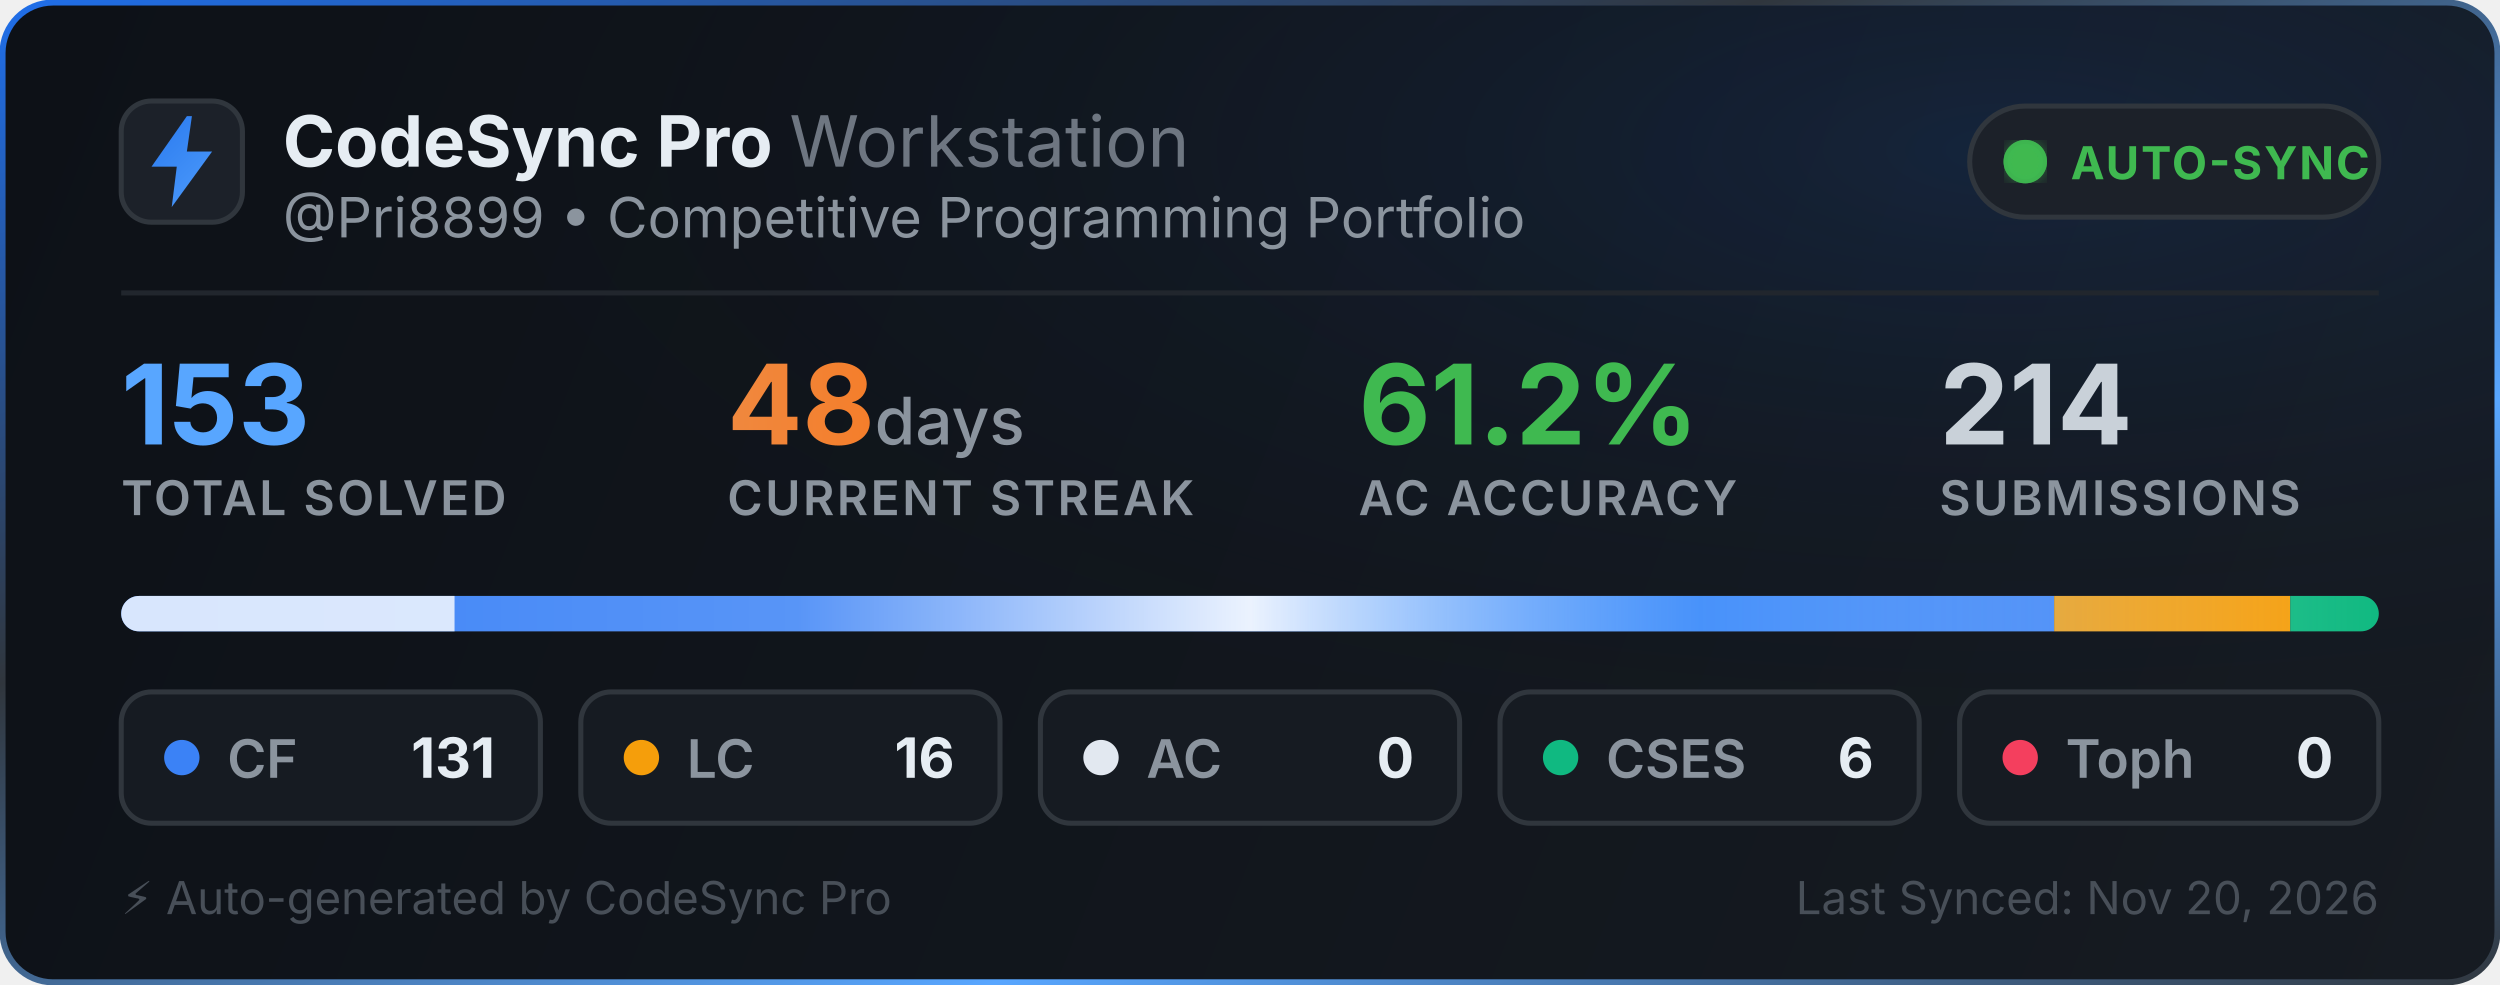
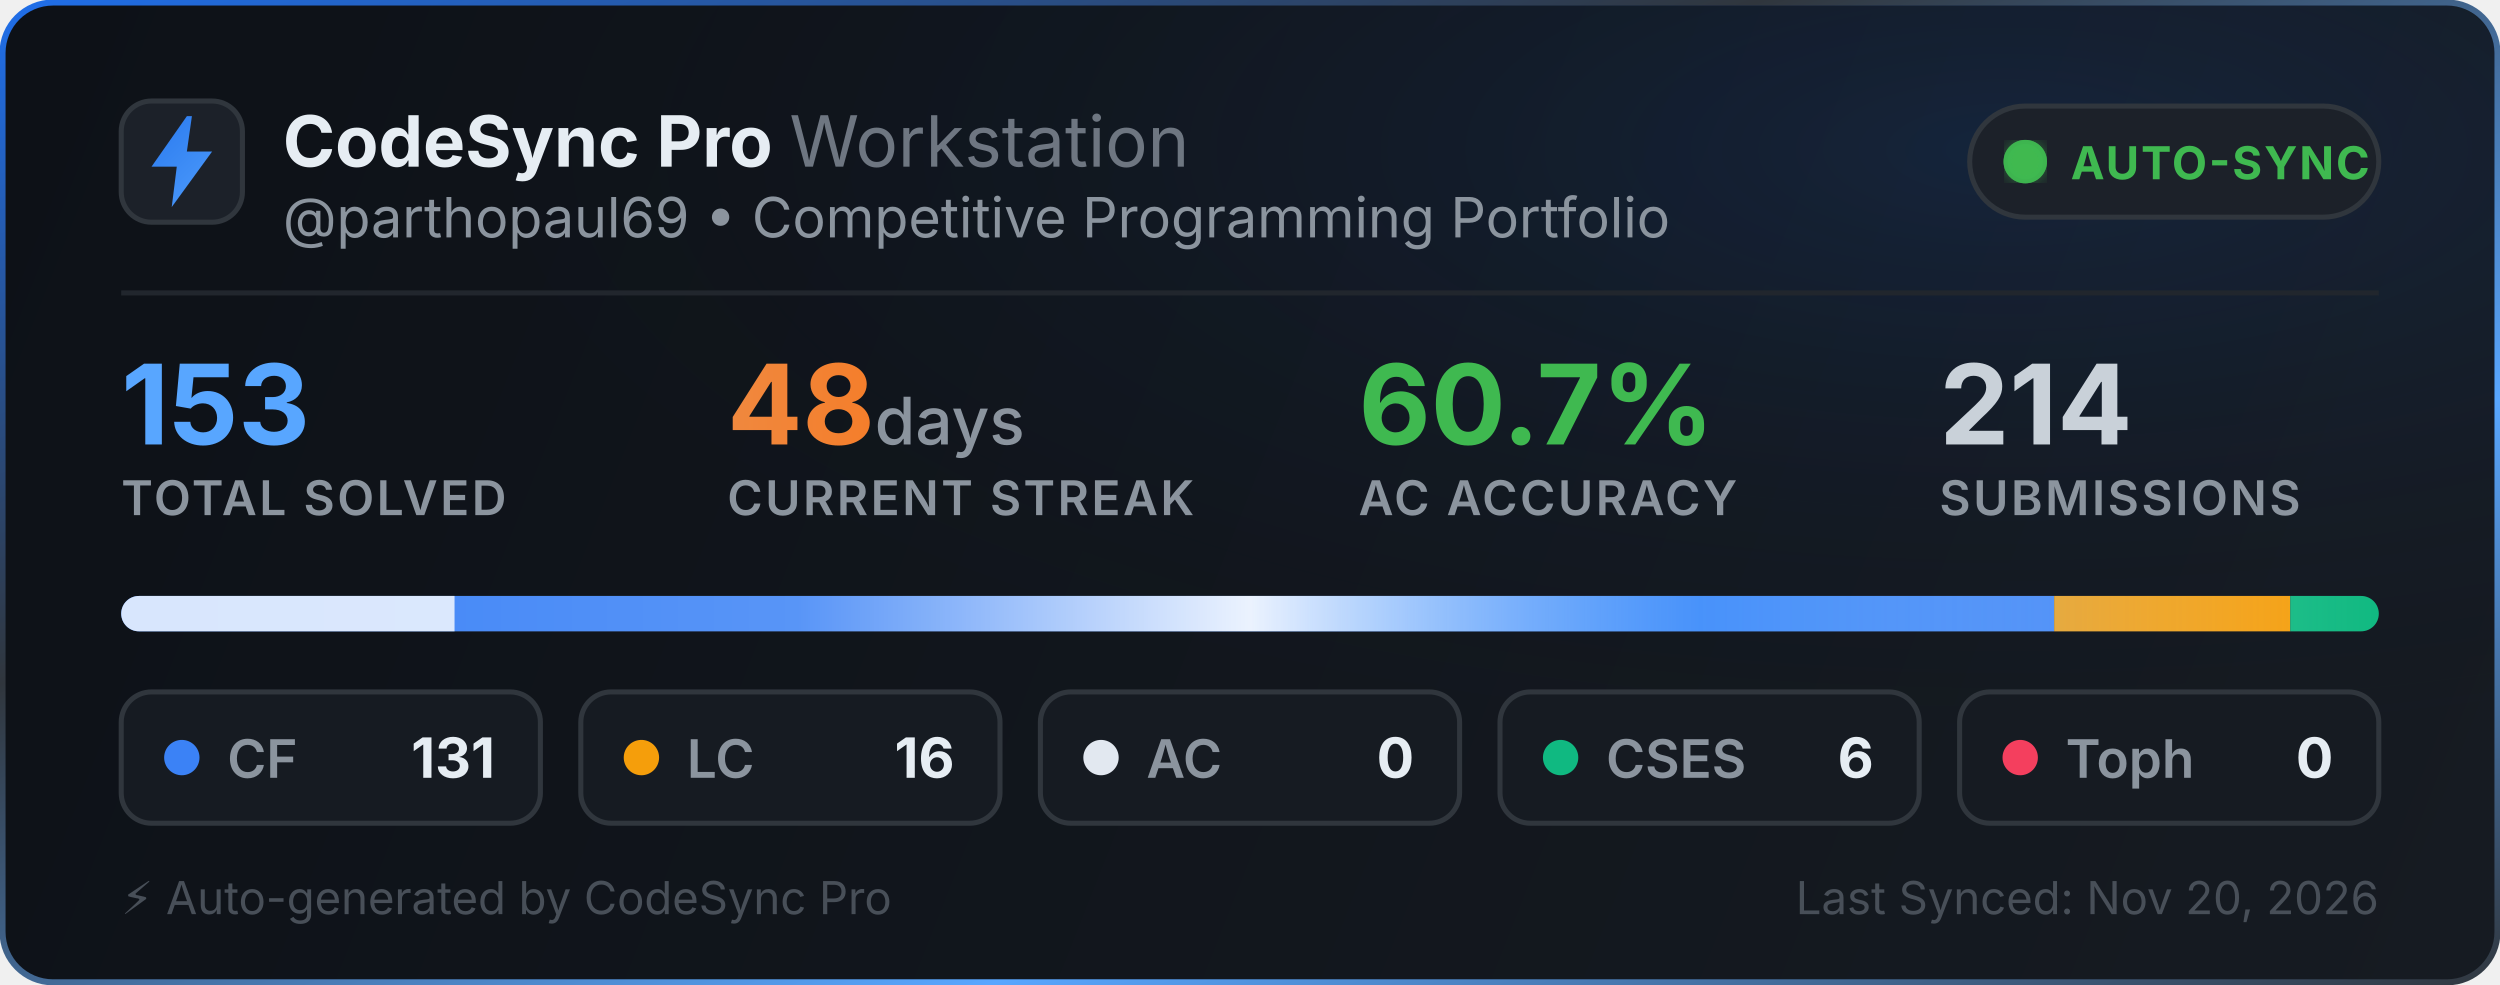
<svg xmlns="http://www.w3.org/2000/svg" width="495" height="195" viewBox="0 0 495 195" fill="none">
  <defs>
    <linearGradient id="bg" x1="0" y1="0" x2="495" y2="195" gradientUnits="userSpaceOnUse">
      <stop offset="0%" stop-color="#0d1117" />
      <stop offset="100%" stop-color="#161b22" />
    </linearGradient>
    <linearGradient id="border-flow" x1="0%" y1="0%" x2="100%" y2="100%">
      <stop offset="0%" stop-color="#1f6feb">
        <animate attributeName="stop-color" values="#1f6feb; #58a6ff; #3fb950; #1f6feb" dur="6s" repeatCount="indefinite" />
      </stop>
      <stop offset="35%" stop-color="#30363d">
        <animate attributeName="stop-color" values="#30363d; #1f6feb; #30363d; #30363d" dur="6s" repeatCount="indefinite" />
      </stop>
      <stop offset="70%" stop-color="#58a6ff">
        <animate attributeName="stop-color" values="#58a6ff; #3fb950; #1f6feb; #58a6ff" dur="6s" repeatCount="indefinite" />
      </stop>
      <stop offset="100%" stop-color="#30363d">
        <animate attributeName="stop-color" values="#30363d; #30363d; #58a6ff; #30363d" dur="6s" repeatCount="indefinite" />
      </stop>
    </linearGradient>
    <radialGradient id="aurora" cx="80%" cy="15%" r="65%">
      <stop offset="0%" stop-color="#1f6feb" stop-opacity="0.14">
        <animate attributeName="stop-opacity" values="0.06; 0.22; 0.06" dur="3.5s" repeatCount="indefinite" />
      </stop>
      <stop offset="100%" stop-color="#0d1117" stop-opacity="0" />
    </radialGradient>
    <linearGradient id="icon-grad" x1="0" y1="0" x2="24" y2="24" gradientUnits="userSpaceOnUse">
      <stop offset="0%" stop-color="#1f6feb">
        <animate attributeName="stop-color" values="#1f6feb; #58a6ff; #388bfd; #1f6feb" dur="2.5s" repeatCount="indefinite" />
      </stop>
      <stop offset="100%" stop-color="#58a6ff">
        <animate attributeName="stop-color" values="#58a6ff; #79c0ff; #1f6feb; #58a6ff" dur="2.5s" repeatCount="indefinite" />
      </stop>
    </linearGradient>
    <linearGradient id="streak-flame" x1="0%" y1="0%" x2="100%" y2="0%">
      <stop offset="0%" stop-color="#f0883e">
        <animate attributeName="stop-color" values="#f0883e; #ff7b72; #f97316; #f0883e" dur="2.2s" repeatCount="indefinite" />
      </stop>
      <stop offset="100%" stop-color="#f97316">
        <animate attributeName="stop-color" values="#f97316; #f0883e; #ff7b72; #f97316" dur="2.2s" repeatCount="indefinite" />
      </stop>
    </linearGradient>
    <linearGradient id="laser-sweep" x1="0%" y1="0%" x2="100%" y2="0%">
      <stop offset="0%" stop-color="#ffffff" stop-opacity="0" />
      <stop offset="30%" stop-color="#ffffff" stop-opacity="0.15" />
      <stop offset="50%" stop-color="#ffffff" stop-opacity="0.9" />
      <stop offset="70%" stop-color="#58a6ff" stop-opacity="0.45" />
      <stop offset="100%" stop-color="#ffffff" stop-opacity="0" />
      <animate attributeName="x1" values="-150%; 150%" dur="2.4s" repeatCount="indefinite" />
      <animate attributeName="x2" values="-50%; 250%" dur="2.4s" repeatCount="indefinite" />
    </linearGradient>
    <clipPath id="bar-clip">
      <rect x="24" y="118" width="447" height="7" rx="3.5" />
    </clipPath>
    <filter id="glow">
      <feGaussianBlur stdDeviation="2" result="blur" />
      <feMerge>
        <feMergeNode in="blur" />
        <feMergeNode in="SourceGraphic" />
      </feMerge>
    </filter>
  </defs>
  <style>
    .title { font-family: -apple-system, BlinkMacSystemFont, "Segoe UI", Inter, Helvetica, Arial, sans-serif; font-size: 14px; font-weight: 700; fill: #e6edf3; }
    .subtitle { font-family: -apple-system, BlinkMacSystemFont, "Segoe UI", Inter, Helvetica, Arial, sans-serif; font-size: 11px; fill: #8b949e; }
    .stat-val { font-family: -apple-system, BlinkMacSystemFont, "Segoe UI", Inter, Helvetica, Arial, sans-serif; font-weight: 700; }
    .stat-lbl { font-family: -apple-system, BlinkMacSystemFont, "Segoe UI", Inter, Helvetica, Arial, sans-serif; font-size: 9.5px; font-weight: 600; fill: #8b949e; letter-spacing: 0.5px; }
  </style>
  <rect x="0.5" y="0.5" width="494" height="194" rx="10" fill="url(#bg)" stroke="url(#border-flow)" stroke-width="1.2" />
  <rect x="1" y="1" width="493" height="193" rx="10" fill="url(#aurora)" pointer-events="none" />
  <g transform="translate(24, 20)">
    <rect width="24" height="24" rx="6" fill="#1c2129" stroke="#30363d" stroke-width="1" />
    <path d="M13 3L6 13h5l-1 8 8-11h-5l1-7z" fill="url(#icon-grad)" />
  </g>
  <g>
    <text x="56" y="33" class="title">CodeSync Pro <tspan font-weight="400" fill="#6e7681">Workstation</tspan>
    </text>
-     <text x="56" y="47" class="subtitle">@Pri8899 • Competitive Programming Portfolio</text>
+     <text x="56" y="47" class="subtitle">@parthopaul69 • Competitive Programming Portfolio</text>
  </g>
  <g transform="translate(390, 21)">
    <rect width="81" height="22" rx="11" fill="#1c2129" stroke="#30363d" stroke-width="1" />
    <circle cx="11" cy="11" r="3.5" fill="#3fb950" filter="url(#glow)" />
    <circle cx="11" cy="11" r="3.5" fill="none" stroke="#3fb950" stroke-width="1.6" opacity="0.8">
      <animate attributeName="r" values="3.5; 10" dur="2s" repeatCount="indefinite" />
      <animate attributeName="opacity" values="0.85; 0" dur="2s" repeatCount="indefinite" />
      <animate attributeName="stroke-width" values="1.6; 0.2" dur="2s" repeatCount="indefinite" />
    </circle>
    <circle cx="11" cy="11" r="3.5" fill="none" stroke="#3fb950" stroke-width="1.6" opacity="0.8">
      <animate attributeName="r" values="3.5; 10" dur="2s" begin="1s" repeatCount="indefinite" />
      <animate attributeName="opacity" values="0.85; 0" dur="2s" begin="1s" repeatCount="indefinite" />
      <animate attributeName="stroke-width" values="1.6; 0.2" dur="2s" begin="1s" repeatCount="indefinite" />
    </circle>
    <text x="20" y="14.5" font-family="-apple-system, BlinkMacSystemFont, Segoe UI, Inter, Helvetica, Arial, sans-serif" font-size="9" font-weight="700" fill="#3fb950" letter-spacing="0.4px">AUTO-SYNC</text>
  </g>
  <line x1="24" y1="58" x2="471" y2="58" stroke="#21262d" stroke-width="1" />
  <g transform="translate(24, 68)">
    <g>
      <text x="0" y="20" class="stat-val" font-size="22" fill="#58a6ff">153</text>
      <text x="0" y="34" class="stat-lbl">TOTAL SOLVED</text>
    </g>
    <g>
      <text x="120" y="20" class="stat-val" font-size="22" fill="url(#streak-flame)">48<tspan font-size="13" font-weight="500" fill="#8b949e"> days</tspan>
      </text>
      <text x="120" y="34" class="stat-lbl">CURRENT STREAK</text>
    </g>
    <g>
-       <text x="245" y="20" class="stat-val" font-size="22" fill="#3fb950">61.2%</text>
+       <text x="245" y="20" class="stat-val" font-size="22" fill="#3fb950">60.7%</text>
      <text x="245" y="34" class="stat-lbl">AC ACCURACY</text>
    </g>
    <g>
      <text x="360" y="20" class="stat-val" font-size="22" fill="#c9d1d9">214</text>
      <text x="360" y="34" class="stat-lbl">SUBMISSIONS</text>
    </g>
  </g>
  <g>
    <rect x="24" y="118" width="447" height="7" rx="3.5" fill="#21262d" />
    <g clip-path="url(#bar-clip)">
      <rect x="24" y="118" width="382.725" height="7" fill="#3b82f6" />
      <rect x="406.725" y="118" width="46.745" height="7" fill="#f59e0b" />
      <rect x="453.471" y="118" width="17.529" height="7" fill="#10b981" />
      <rect x="24" y="118" width="447" height="7" fill="url(#laser-sweep)" />
      <rect y="118" width="90" height="7" fill="#ffffff" fill-opacity="0.8">
        <animate attributeName="x" values="-66; 471; -66" dur="2.8s" repeatCount="indefinite" />
      </rect>
    </g>
  </g>
  <g transform="translate(24, 137)">
    <rect width="83" height="26" rx="6" fill="#161b22" stroke="#30363d" stroke-width="1" />
    <circle cx="12" cy="13" r="3.5" fill="#3b82f6">
      <animate attributeName="r" values="3.0; 4.3; 3.0" dur="2s" repeatCount="indefinite" />
      <animate attributeName="opacity" values="0.75; 1; 0.75" dur="2s" repeatCount="indefinite" />
    </circle>
    <text x="21" y="17" font-family="-apple-system, BlinkMacSystemFont, Segoe UI, Inter, Helvetica, Arial, sans-serif" font-size="10.5" font-weight="600" fill="#8b949e">CF</text>
    <text x="74" y="17" text-anchor="end" font-family="-apple-system, BlinkMacSystemFont, Segoe UI, Inter, Helvetica, Arial, sans-serif" font-size="11" font-weight="700" fill="#e6edf3">131</text>
  </g>
  <g transform="translate(115, 137)">
    <rect width="83" height="26" rx="6" fill="#161b22" stroke="#30363d" stroke-width="1" />
    <circle cx="12" cy="13" r="3.5" fill="#f59e0b">
      <animate attributeName="r" values="3.0; 4.3; 3.0" dur="2.25s" repeatCount="indefinite" />
      <animate attributeName="opacity" values="0.75; 1; 0.75" dur="2.25s" repeatCount="indefinite" />
    </circle>
    <text x="21" y="17" font-family="-apple-system, BlinkMacSystemFont, Segoe UI, Inter, Helvetica, Arial, sans-serif" font-size="10.5" font-weight="600" fill="#8b949e">LC</text>
    <text x="74" y="17" text-anchor="end" font-family="-apple-system, BlinkMacSystemFont, Segoe UI, Inter, Helvetica, Arial, sans-serif" font-size="11" font-weight="700" fill="#e6edf3">16</text>
  </g>
  <g transform="translate(206, 137)">
    <rect width="83" height="26" rx="6" fill="#161b22" stroke="#30363d" stroke-width="1" />
    <circle cx="12" cy="13" r="3.5" fill="#e2e8f0">
      <animate attributeName="r" values="3.0; 4.3; 3.0" dur="2.5s" repeatCount="indefinite" />
      <animate attributeName="opacity" values="0.75; 1; 0.75" dur="2.5s" repeatCount="indefinite" />
    </circle>
    <text x="21" y="17" font-family="-apple-system, BlinkMacSystemFont, Segoe UI, Inter, Helvetica, Arial, sans-serif" font-size="10.5" font-weight="600" fill="#8b949e">AC</text>
    <text x="74" y="17" text-anchor="end" font-family="-apple-system, BlinkMacSystemFont, Segoe UI, Inter, Helvetica, Arial, sans-serif" font-size="11" font-weight="700" fill="#e6edf3">0</text>
  </g>
  <g transform="translate(297, 137)">
    <rect width="83" height="26" rx="6" fill="#161b22" stroke="#30363d" stroke-width="1" />
    <circle cx="12" cy="13" r="3.5" fill="#10b981">
      <animate attributeName="r" values="3.0; 4.3; 3.0" dur="2.75s" repeatCount="indefinite" />
      <animate attributeName="opacity" values="0.75; 1; 0.75" dur="2.75s" repeatCount="indefinite" />
    </circle>
    <text x="21" y="17" font-family="-apple-system, BlinkMacSystemFont, Segoe UI, Inter, Helvetica, Arial, sans-serif" font-size="10.5" font-weight="600" fill="#8b949e">CSES</text>
    <text x="74" y="17" text-anchor="end" font-family="-apple-system, BlinkMacSystemFont, Segoe UI, Inter, Helvetica, Arial, sans-serif" font-size="11" font-weight="700" fill="#e6edf3">6</text>
  </g>
  <g transform="translate(388, 137)">
    <rect width="83" height="26" rx="6" fill="#161b22" stroke="#30363d" stroke-width="1" />
    <circle cx="12" cy="13" r="3.5" fill="#f43f5e">
      <animate attributeName="r" values="3.0; 4.3; 3.0" dur="3s" repeatCount="indefinite" />
      <animate attributeName="opacity" values="0.75; 1; 0.75" dur="3s" repeatCount="indefinite" />
    </circle>
    <text x="21" y="17" font-family="-apple-system, BlinkMacSystemFont, Segoe UI, Inter, Helvetica, Arial, sans-serif" font-size="10.5" font-weight="600" fill="#8b949e">Toph</text>
    <text x="74" y="17" text-anchor="end" font-family="-apple-system, BlinkMacSystemFont, Segoe UI, Inter, Helvetica, Arial, sans-serif" font-size="11" font-weight="700" fill="#e6edf3">0</text>
  </g>
  <text x="24" y="181" font-family="-apple-system, BlinkMacSystemFont, Segoe UI, Inter, Helvetica, Arial, sans-serif" font-size="9" fill="#484f58">⚡ Auto-generated by CodeSync Pro</text>
  <text x="471" y="181" text-anchor="end" font-family="-apple-system, BlinkMacSystemFont, Segoe UI, Inter, Helvetica, Arial, sans-serif" font-size="9" fill="#484f58">Last Synced: Nov 20, 2026</text>
</svg>
